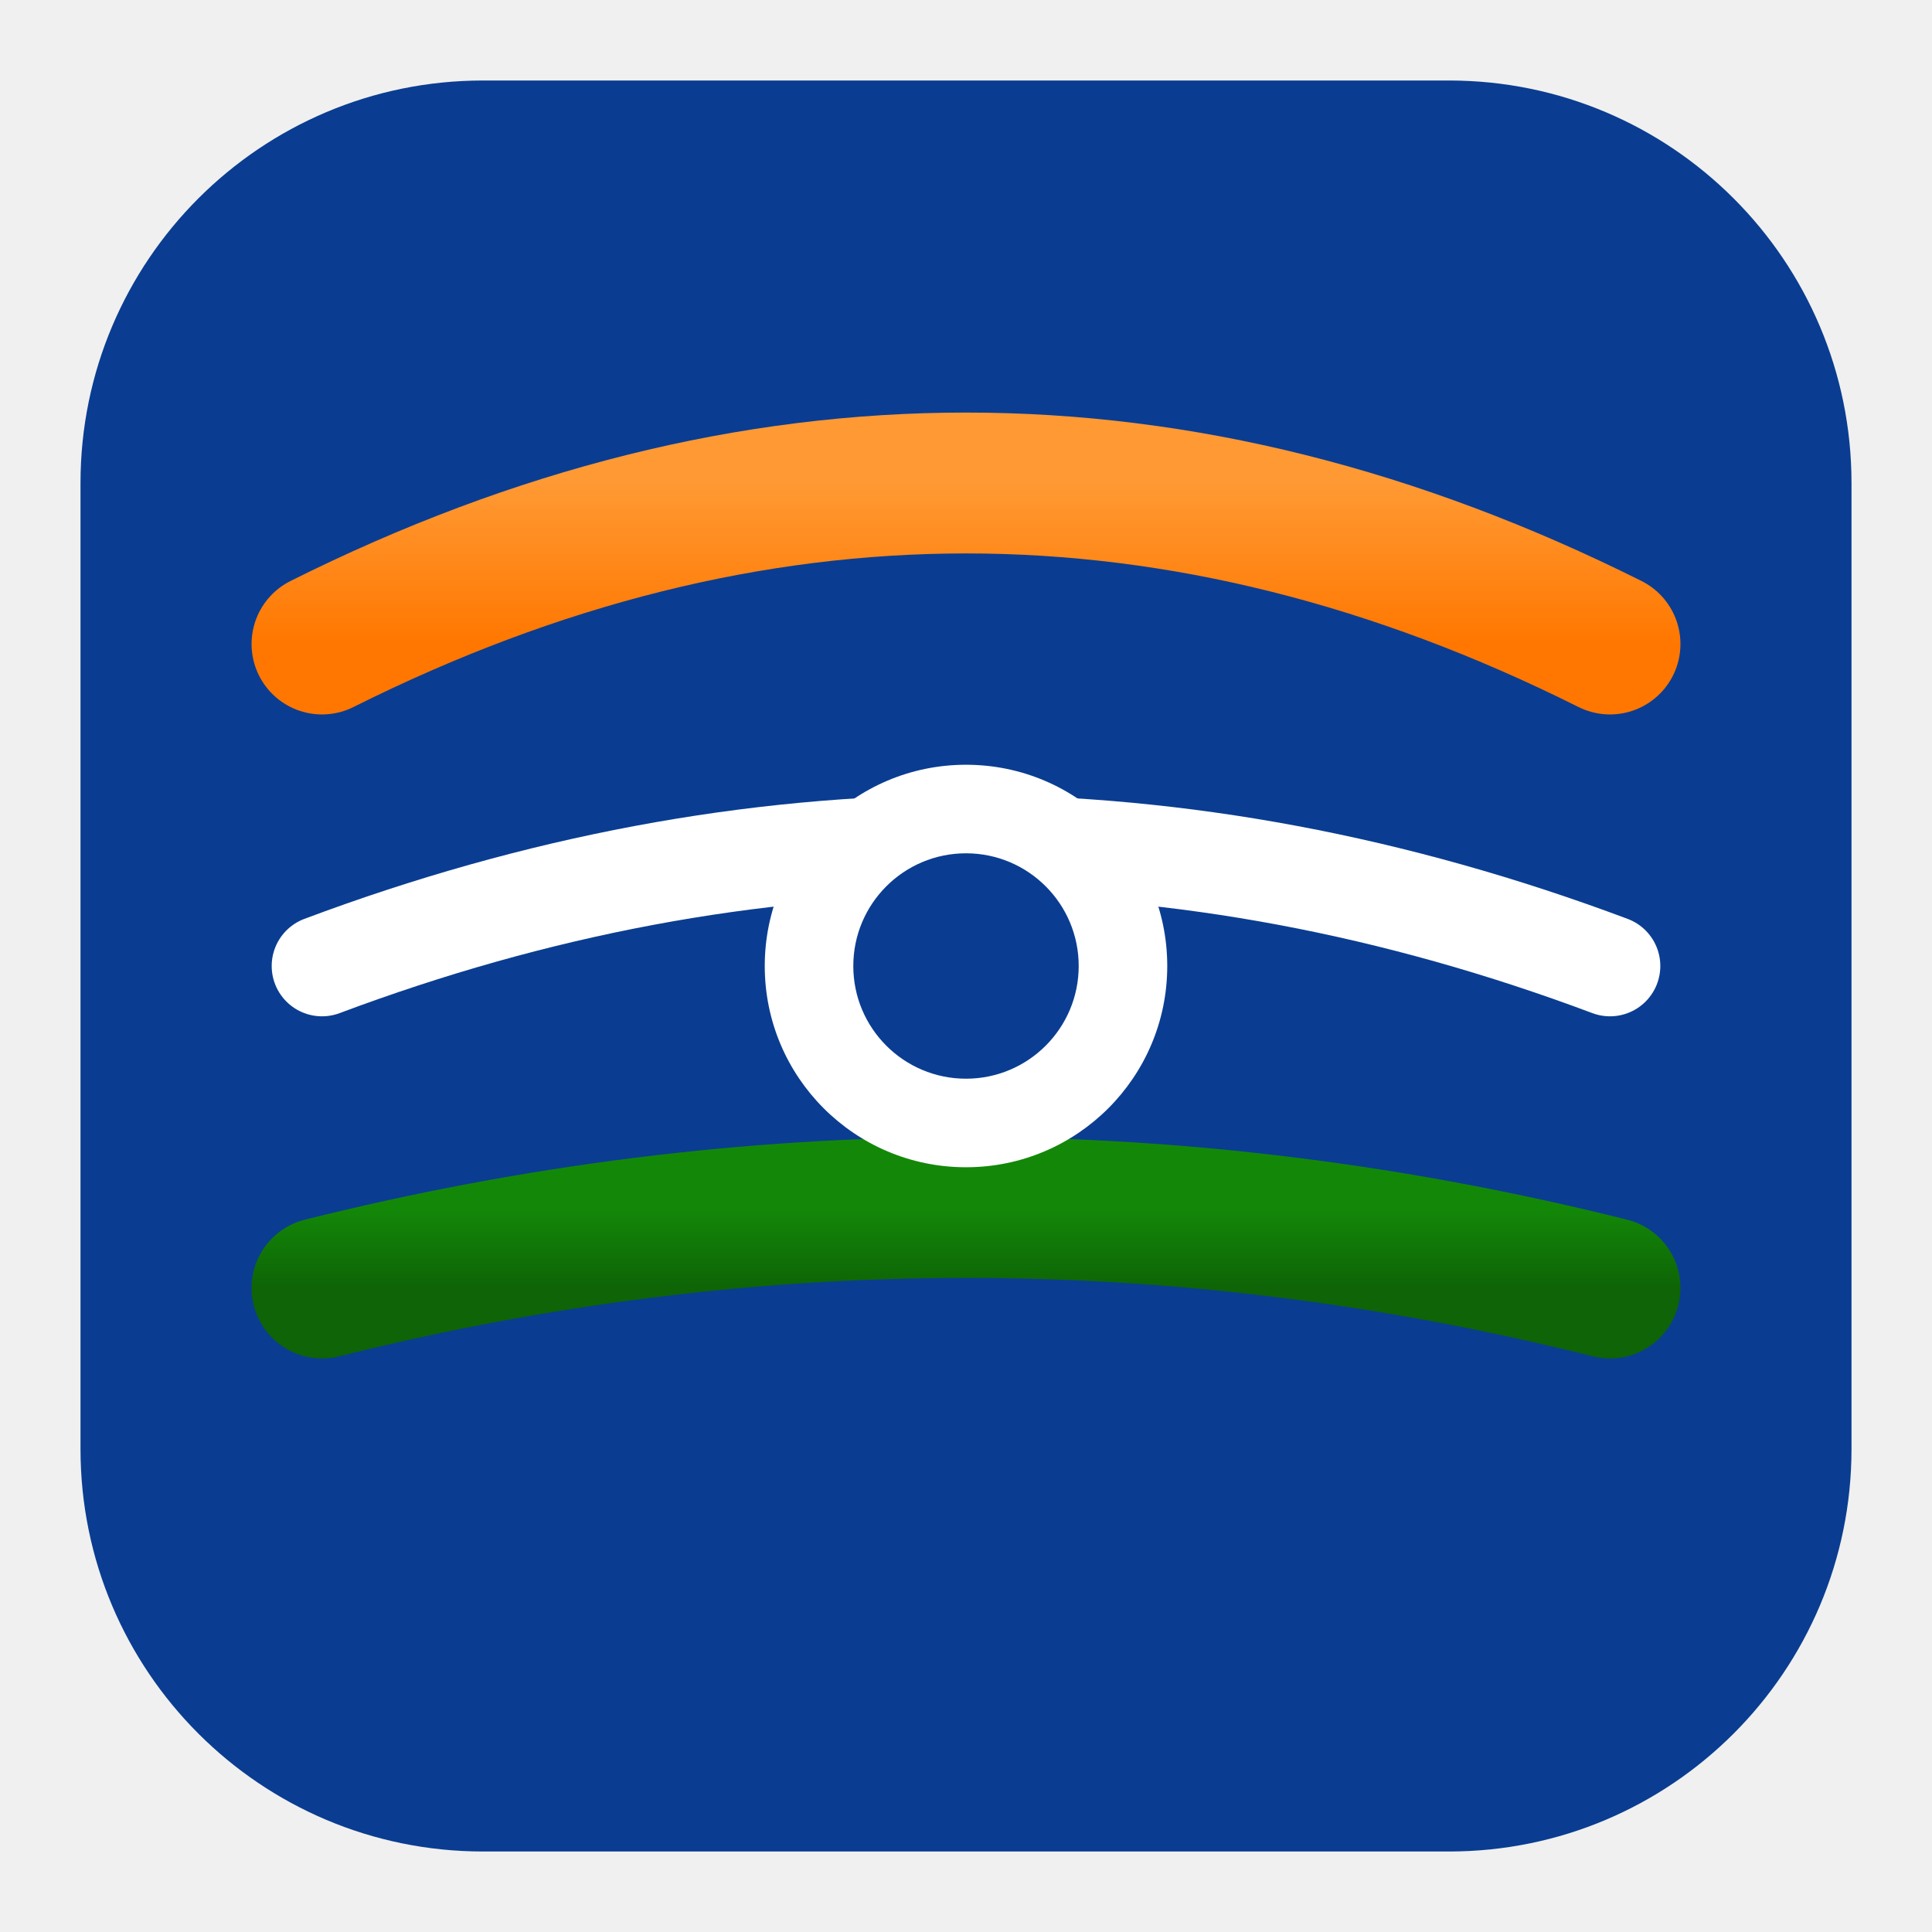
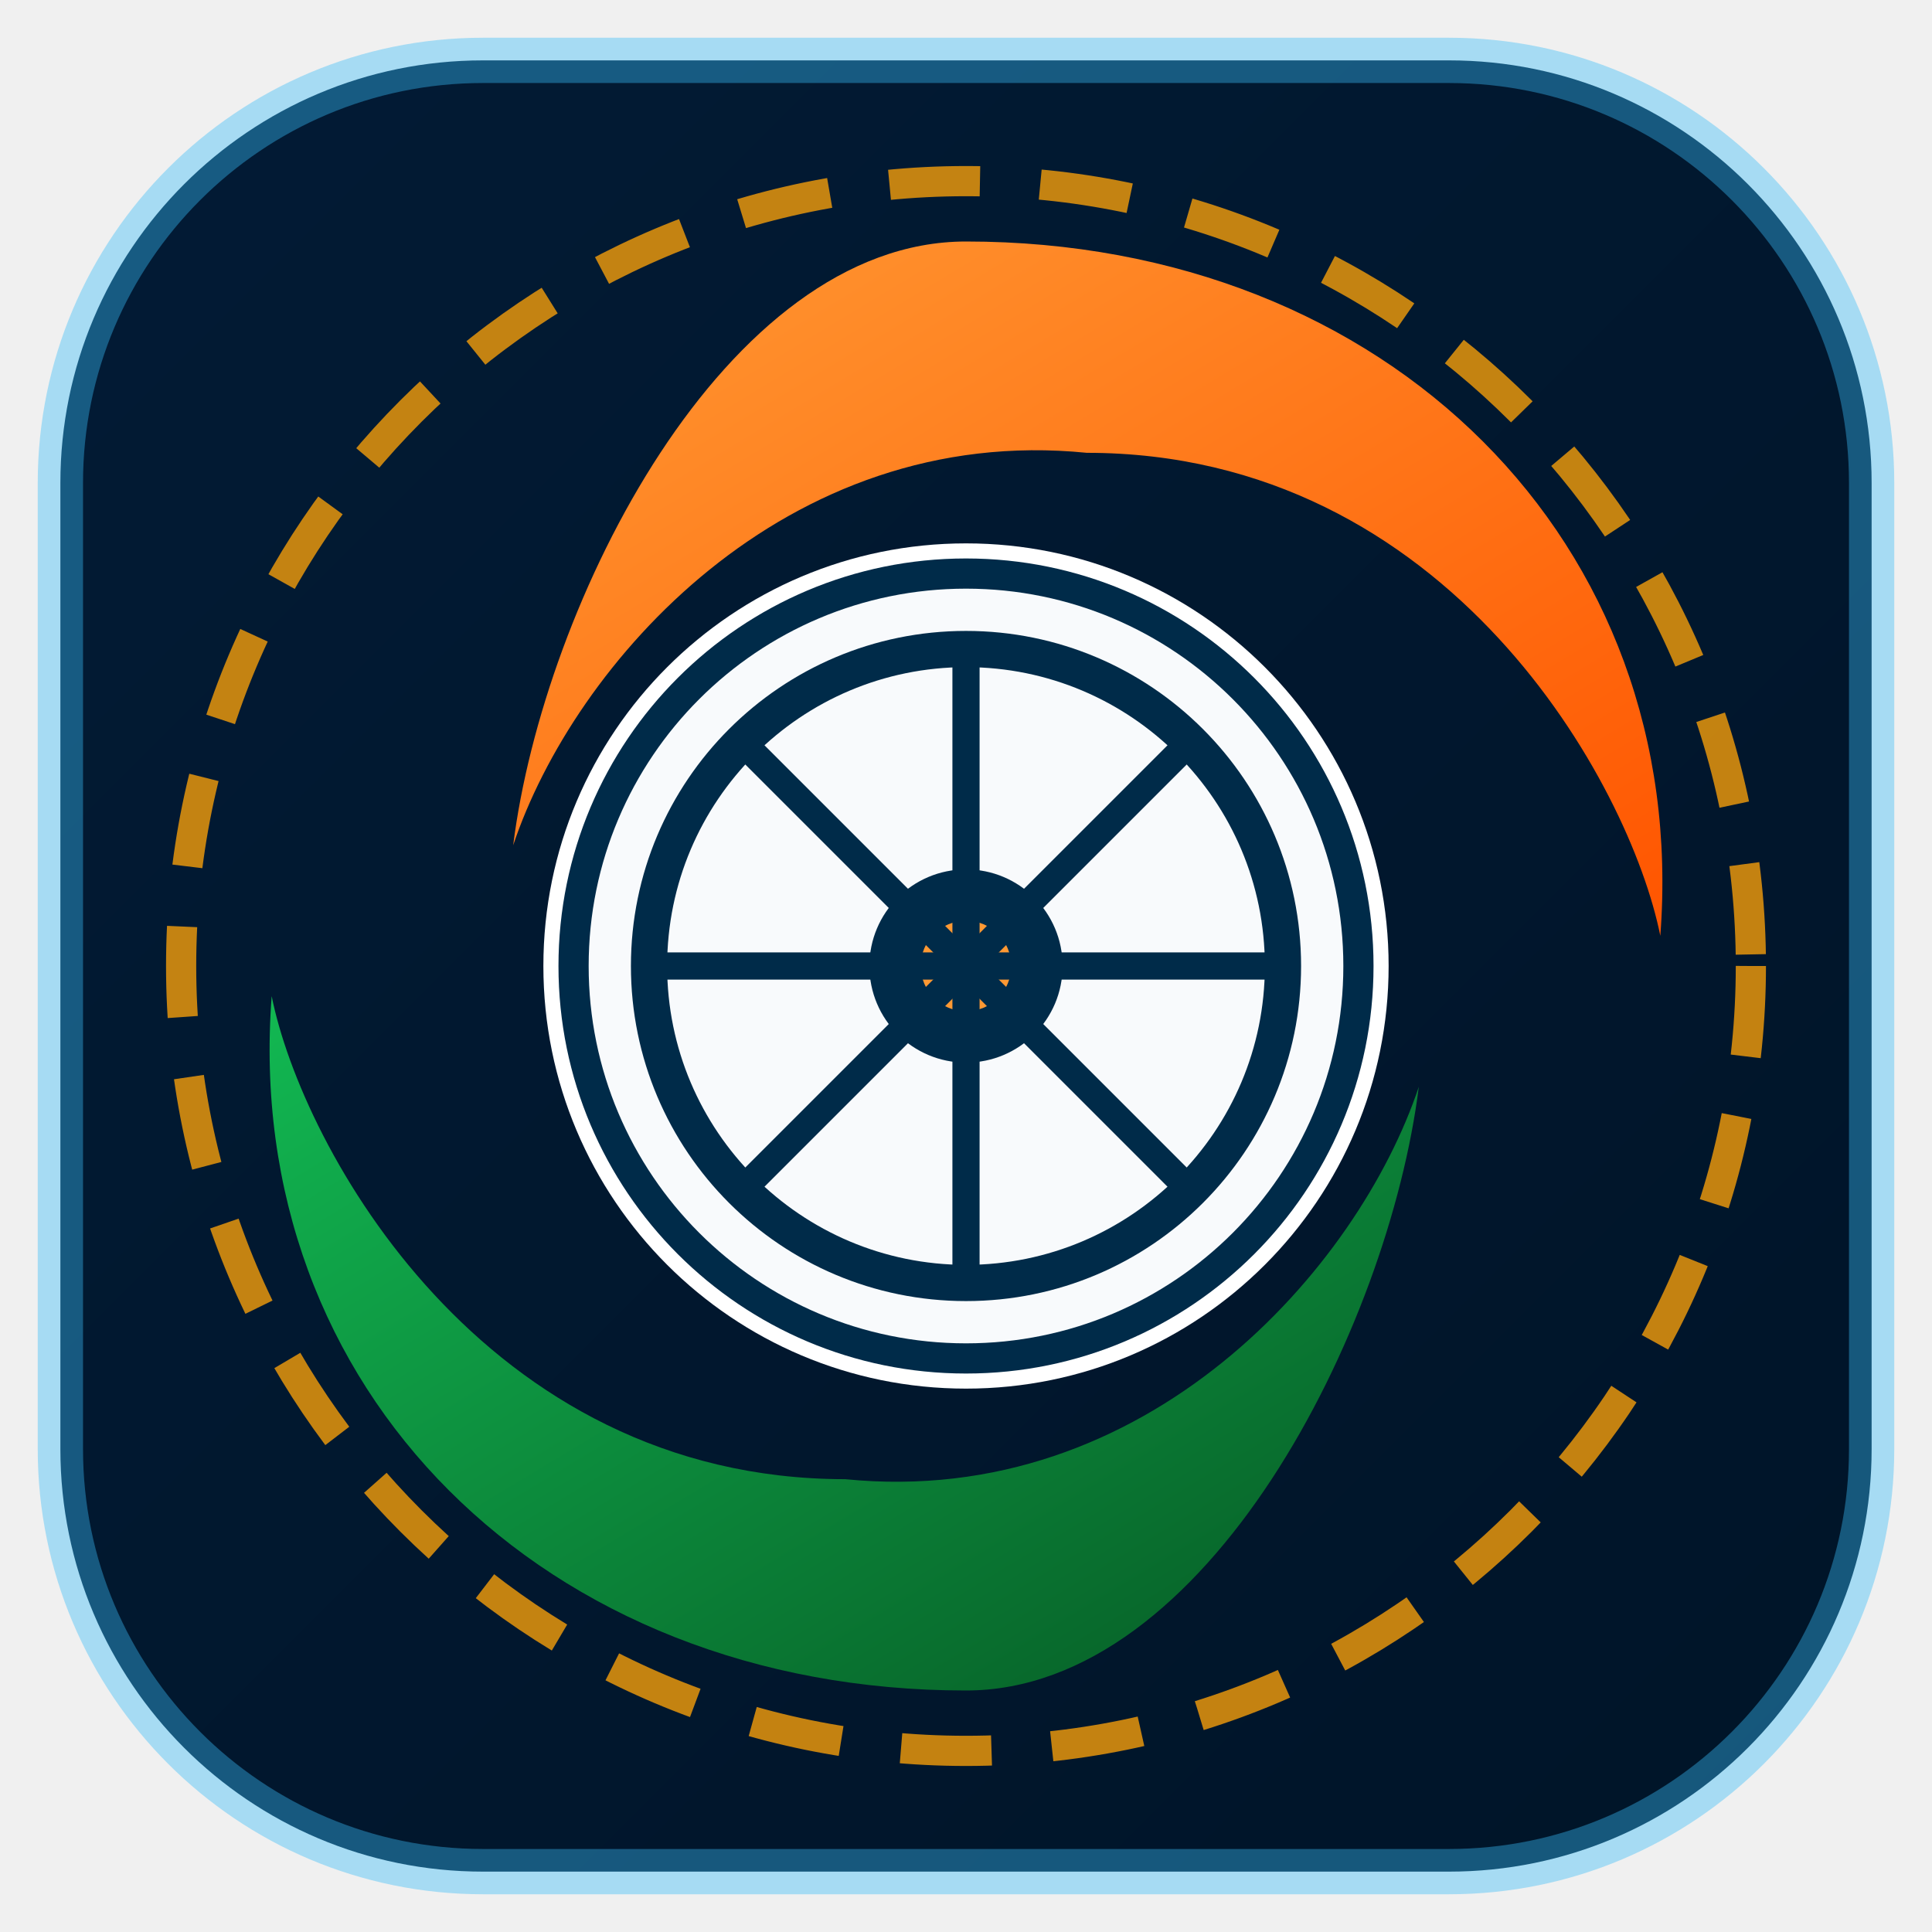
- <svg xmlns="http://www.w3.org/2000/svg" viewBox="0 0 48 48">
+ <svg xmlns="http://www.w3.org/2000/svg" viewBox="0 0 64 64">
  <defs>
-     <linearGradient id="flagSaffron" x1="0%" y1="0%" x2="0%" y2="100%">
+     <linearGradient id="favBg" x1="0%" y1="0%" x2="100%" y2="100%">
+       <stop offset="0%" stop-color="#021B35" />
+       <stop offset="100%" stop-color="#001428" />
+     </linearGradient>
+     <linearGradient id="favSaffron" x1="0%" y1="0%" x2="100%" y2="100%">
      <stop offset="0%" stop-color="#FF9933" />
-       <stop offset="100%" stop-color="#FF7700" />
+       <stop offset="100%" stop-color="#FF5500" />
    </linearGradient>
-     <linearGradient id="flagGreen" x1="0%" y1="0%" x2="0%" y2="100%">
-       <stop offset="0%" stop-color="#138808" />
-       <stop offset="100%" stop-color="#0E6406" />
+     <linearGradient id="favGreen" x1="0%" y1="0%" x2="100%" y2="100%">
+       <stop offset="0%" stop-color="#12B852" />
+       <stop offset="100%" stop-color="#065924" />
    </linearGradient>
  </defs>
-   <rect x="2" y="2" width="44" height="44" rx="10" fill="#0A3D91" />
-   <path d="M 8 16 Q 24 8 40 16" stroke="url(#flagSaffron)" stroke-width="3.5" fill="none" stroke-linecap="round" />
-   <path d="M 8 24 Q 24 18 40 24" stroke="#FFFFFF" stroke-width="2.5" fill="none" stroke-linecap="round" />
-   <path d="M 8 32 Q 24 28 40 32" stroke="url(#flagGreen)" stroke-width="3.5" fill="none" stroke-linecap="round" />
-   <circle cx="24" cy="24" r="5" fill="#FFFFFF" />
-   <circle cx="24" cy="24" r="2.8" fill="#0A3D91" />
+   <rect x="2" y="2" width="60" height="60" rx="14" fill="url(#favBg)" stroke="#38BDF8" stroke-width="1.5" stroke-opacity="0.4" />
+   <circle cx="32" cy="32" r="26" fill="none" stroke="#F59E0B" stroke-width="1" stroke-dasharray="3 2" stroke-opacity="0.8" />
+   <path d="M 32 8 C 46 8 56 18 55 31 C 54 26 48 15 36 15 C 26 14 19 22 17 28 C 18 20 24 8 32 8 Z" fill="url(#favSaffron)" />
+   <path d="M 32 56 C 18 56 8 46 9 33 C 10 38 16 49 28 49 C 38 50 45 42 47 36 C 46 44 40 56 32 56 Z" fill="url(#favGreen)" />
+   <circle cx="32" cy="32" r="14" fill="#FFFFFF" />
+   <circle cx="32" cy="32" r="13" fill="#F8FAFC" stroke="#002B49" stroke-width="1" />
+   <circle cx="32" cy="32" r="10.5" fill="none" stroke="#002B49" stroke-width="1.2" />
+   <circle cx="32" cy="32" r="3.2" fill="#002B49" />
+   <circle cx="32" cy="32" r="1.5" fill="#FF9933" />
+   <g stroke="#002B49" stroke-width="0.9" stroke-linecap="round">
+     <line x1="32" y1="21.5" x2="32" y2="42.5" />
+     <line x1="21.5" y1="32" x2="42.5" y2="32" />
+     <line x1="24.5" y1="24.5" x2="39.5" y2="39.5" />
+     <line x1="24.5" y1="39.5" x2="39.5" y2="24.5" />
+   </g>
</svg>
